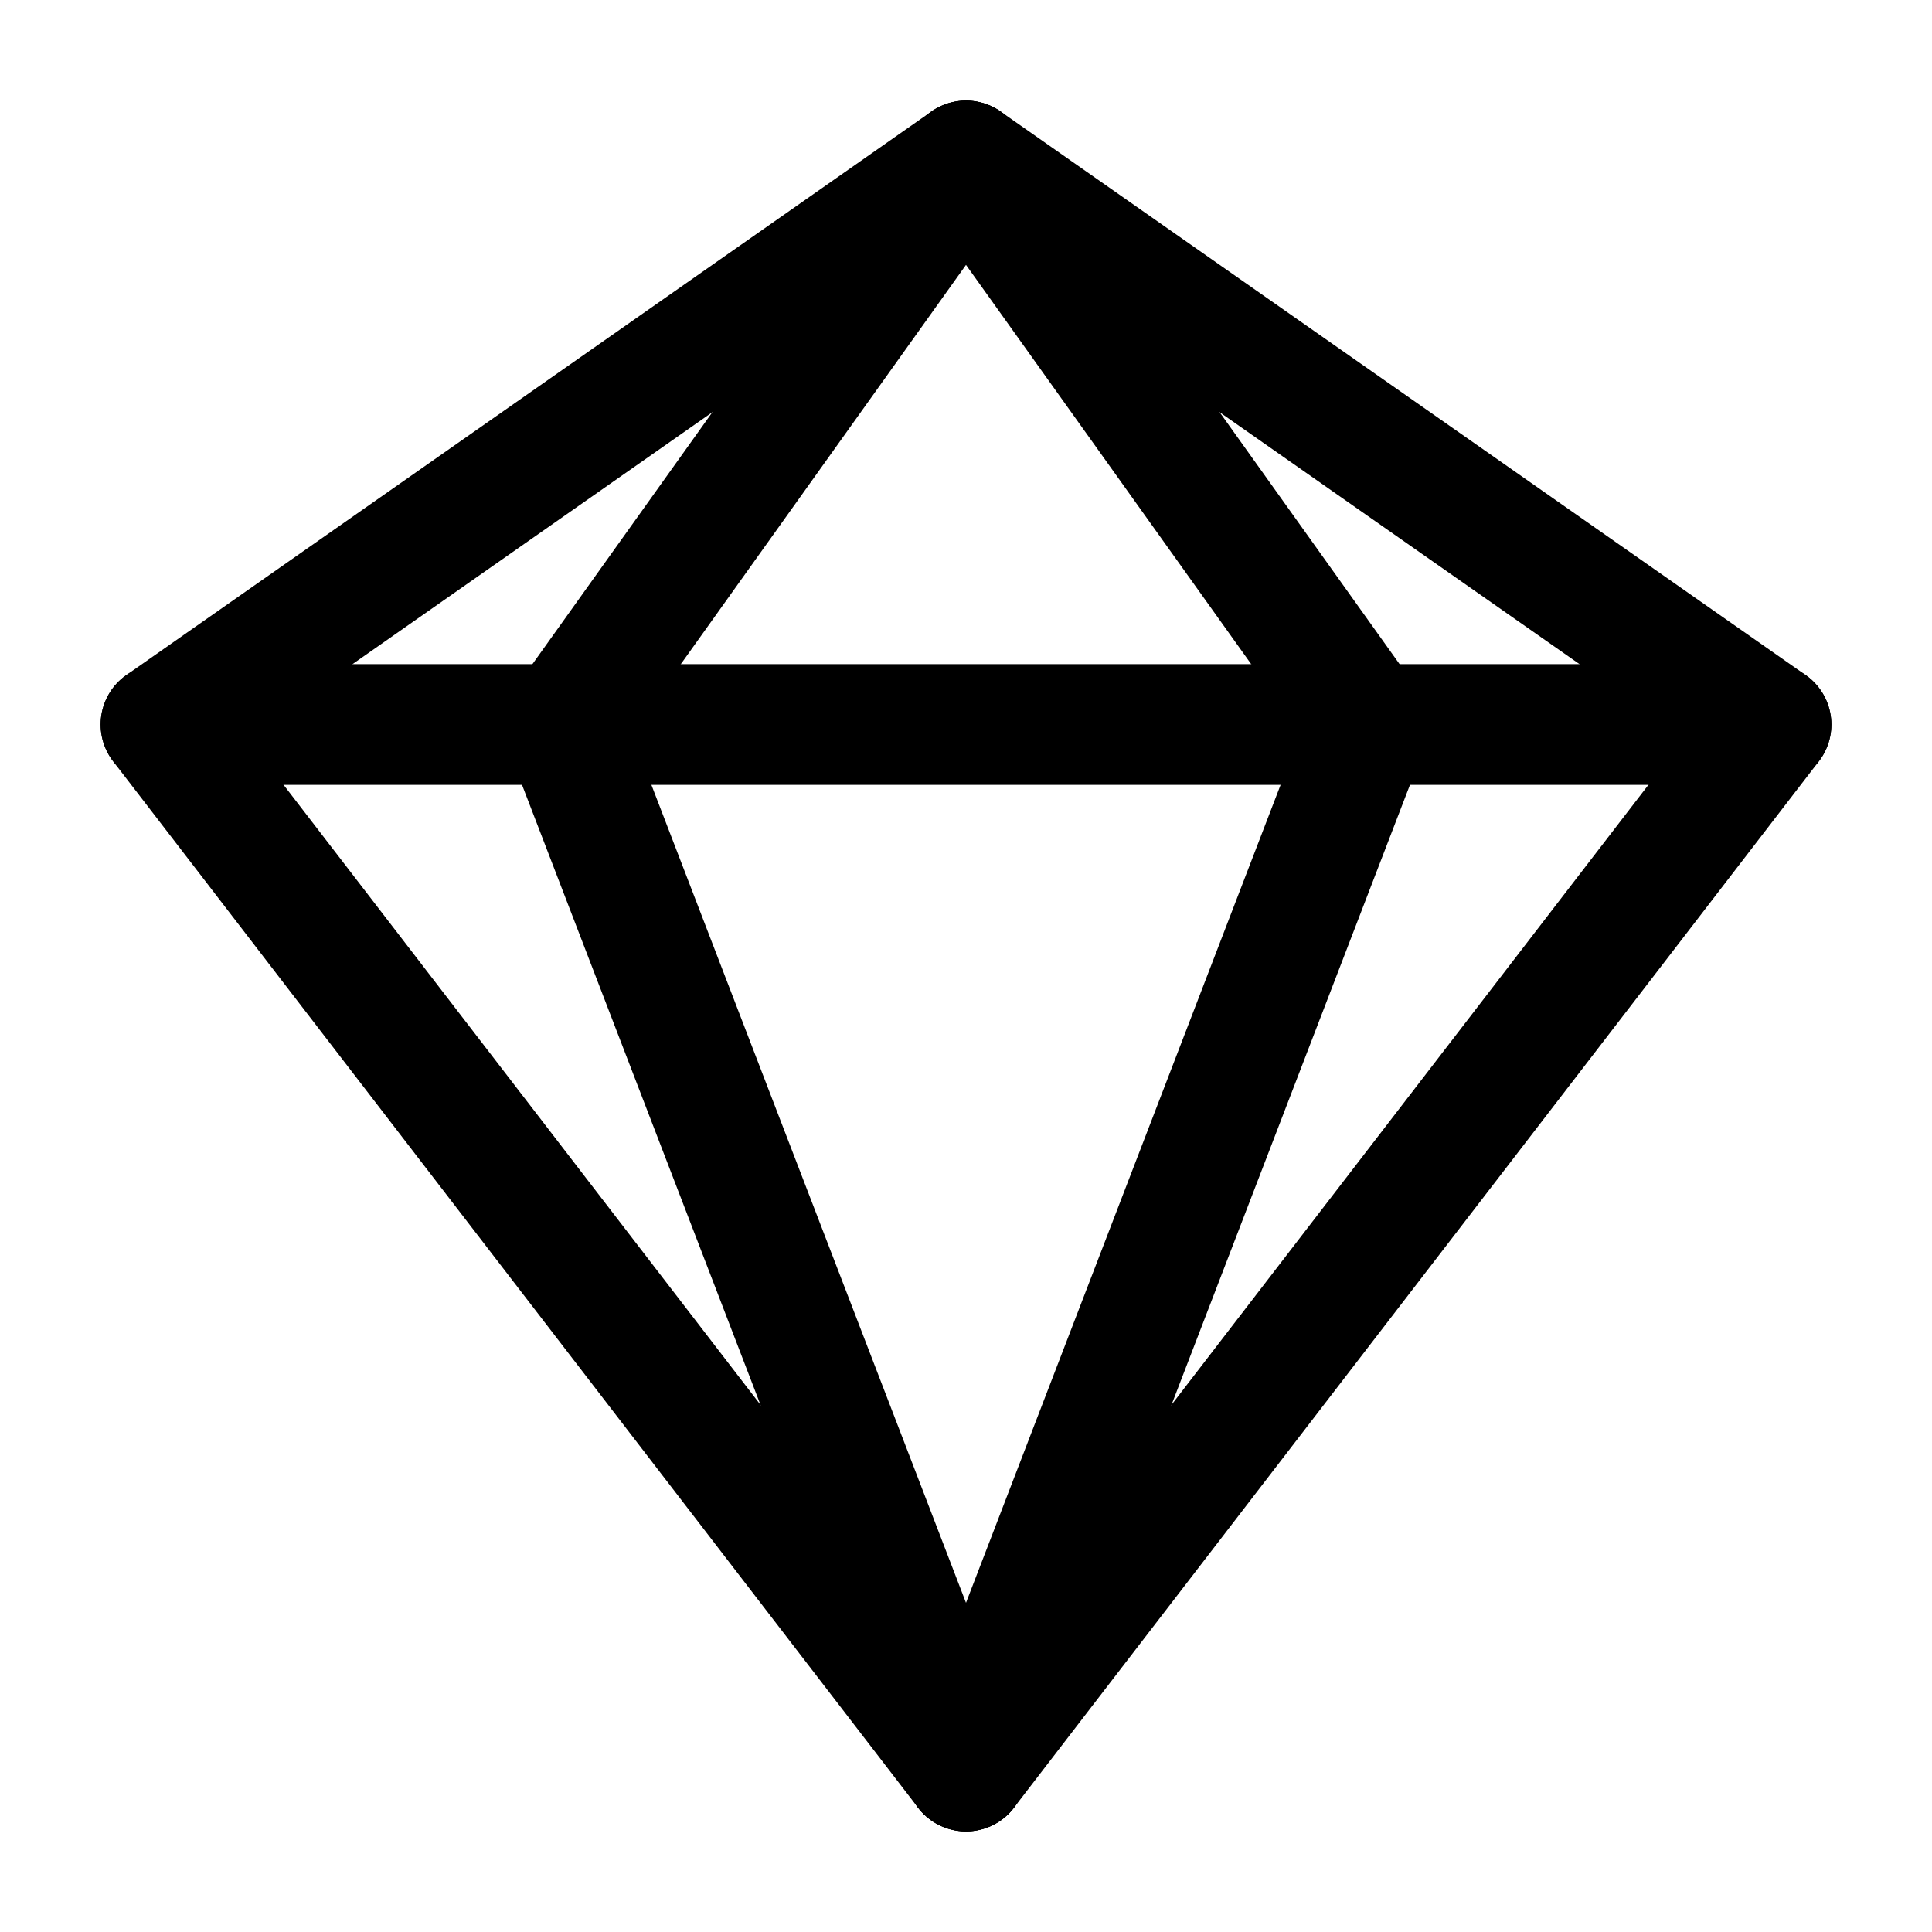
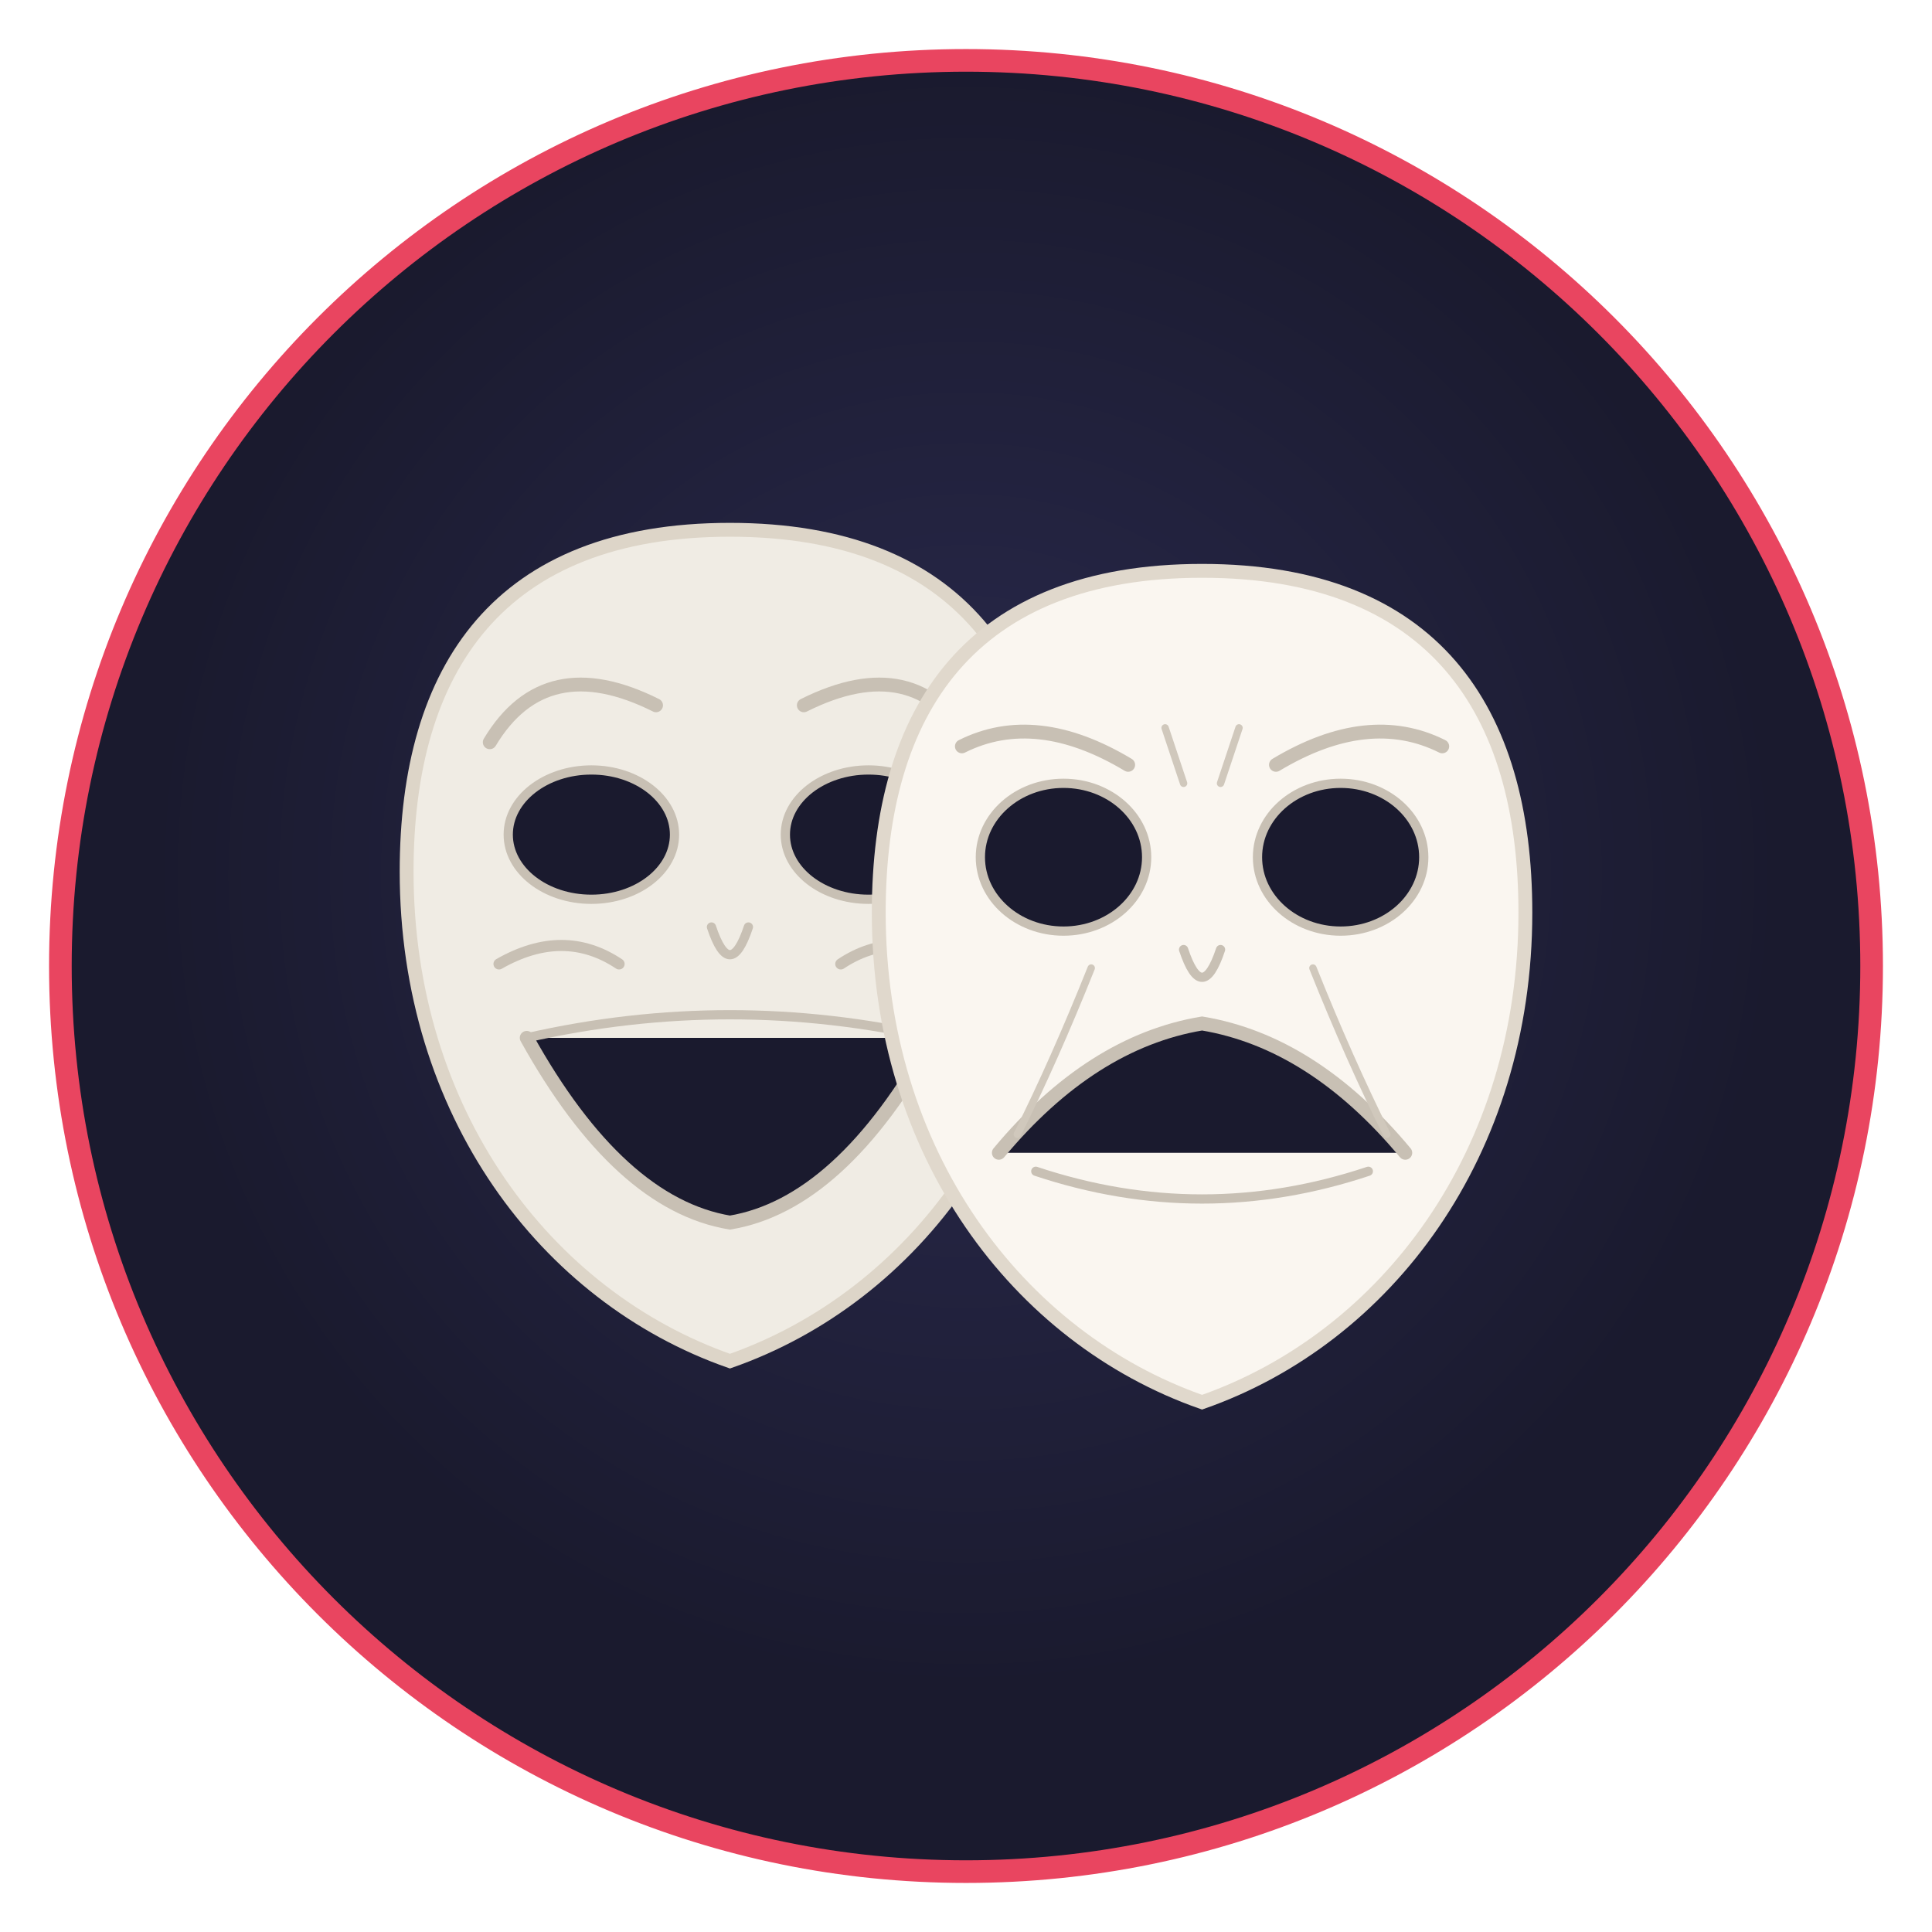
- <svg xmlns="http://www.w3.org/2000/svg" width="24" height="24" viewBox="0 0 24 24" fill="none" stroke="currentColor" stroke-width="1.5" stroke-linecap="round" stroke-linejoin="round">
-   <polygon points="12,2 22,9 12,22 2,9" fill="none" stroke="currentColor" stroke-width="1.5" />
-   <line x1="2" y1="9" x2="22" y2="9" />
-   <line x1="12" y1="2" x2="7" y2="9" />
-   <line x1="12" y1="2" x2="17" y2="9" />
-   <line x1="7" y1="9" x2="12" y2="22" />
-   <line x1="17" y1="9" x2="12" y2="22" />
+ <svg xmlns="http://www.w3.org/2000/svg" viewBox="0 0 128 128" width="128" height="128">
+   <defs>
+     <radialGradient id="bg_glow" cx="50%" cy="45%" r="45%">
+       <stop offset="0%" stop-color="#2a2a4e" />
+       <stop offset="100%" stop-color="#1a1a2e" />
+     </radialGradient>
+   </defs>
+   <circle cx="64" cy="64" r="60" fill="url(#bg_glow)" stroke="#e94560" stroke-width="1.5" />
+   <g transform="translate(64,64) scale(0.68) translate(-97,-65)">
+     <g transform="translate(38, 18) scale(0.90)">
+       <path d="M40,5 C15,5 5,20 5,42 C5,68 20,88 40,95 C60,88 75,68 75,42 C75,20 65,5 40,5Z" fill="#f0ece4" stroke="#ddd5c8" stroke-width="1.5" />
+       <ellipse cx="25" cy="38" rx="9" ry="7" fill="#1a1a2e" stroke="#c8c0b4" stroke-width="1" />
+       <ellipse cx="55" cy="38" rx="9" ry="7" fill="#1a1a2e" stroke="#c8c0b4" stroke-width="1" />
+       <path d="M15,52 Q22,48 28,52" fill="none" stroke="#c8c0b4" stroke-width="1.2" stroke-linecap="round" />
+       <path d="M52,52 Q58,48 65,52" fill="none" stroke="#c8c0b4" stroke-width="1.2" stroke-linecap="round" />
+       <path d="M18,60 Q28,78 40,80 Q52,78 62,60" fill="#1a1a2e" stroke="#c8c0b4" stroke-width="1.5" stroke-linecap="round" />
+       <path d="M18,60 Q40,55 62,60" fill="none" stroke="#c8c0b4" stroke-width="1" stroke-linecap="round" />
+       <path d="M14,28 Q20,18 32,24" fill="none" stroke="#c8c0b4" stroke-width="1.5" stroke-linecap="round" />
+       <path d="M48,24 Q60,18 66,28" fill="none" stroke="#c8c0b4" stroke-width="1.5" stroke-linecap="round" />
+       <path d="M38,48 Q40,54 42,48" fill="none" stroke="#c8c0b4" stroke-width="1" stroke-linecap="round" />
+     </g>
+     <g transform="translate(84, 22) scale(0.90)">
+       <path d="M40,5 C15,5 5,20 5,42 C5,68 20,88 40,95 C60,88 75,68 75,42 C75,20 65,5 40,5Z" fill="#faf6f0" stroke="#e0d8cc" stroke-width="1.5" />
+       <ellipse cx="25" cy="36" rx="9" ry="8" fill="#1a1a2e" stroke="#c8c0b4" stroke-width="1" />
+       <ellipse cx="55" cy="36" rx="9" ry="8" fill="#1a1a2e" stroke="#c8c0b4" stroke-width="1" />
+       <path d="M14,24 Q22,20 32,26" fill="none" stroke="#c8c0b4" stroke-width="1.5" stroke-linecap="round" />
+       <path d="M48,26 Q58,20 66,24" fill="none" stroke="#c8c0b4" stroke-width="1.5" stroke-linecap="round" />
+       <path d="M36,22 L38,28" fill="none" stroke="#d0c8bc" stroke-width="0.8" stroke-linecap="round" />
+       <path d="M44,22 L42,28" fill="none" stroke="#d0c8bc" stroke-width="0.8" stroke-linecap="round" />
+       <path d="M38,46 Q40,52 42,46" fill="none" stroke="#c8c0b4" stroke-width="1" stroke-linecap="round" />
+       <path d="M18,68 Q28,56 40,54 Q52,56 62,68" fill="#1a1a2e" stroke="#c8c0b4" stroke-width="1.5" stroke-linecap="round" />
+       <path d="M22,70 Q40,76 58,70" fill="none" stroke="#c8c0b4" stroke-width="1" stroke-linecap="round" />
+       <path d="M28,48 Q24,58 20,66" fill="none" stroke="#d0c8bc" stroke-width="0.8" stroke-linecap="round" />
+       <path d="M52,48 Q56,58 60,66" fill="none" stroke="#d0c8bc" stroke-width="0.8" stroke-linecap="round" />
+     </g>
+   </g>
</svg>
